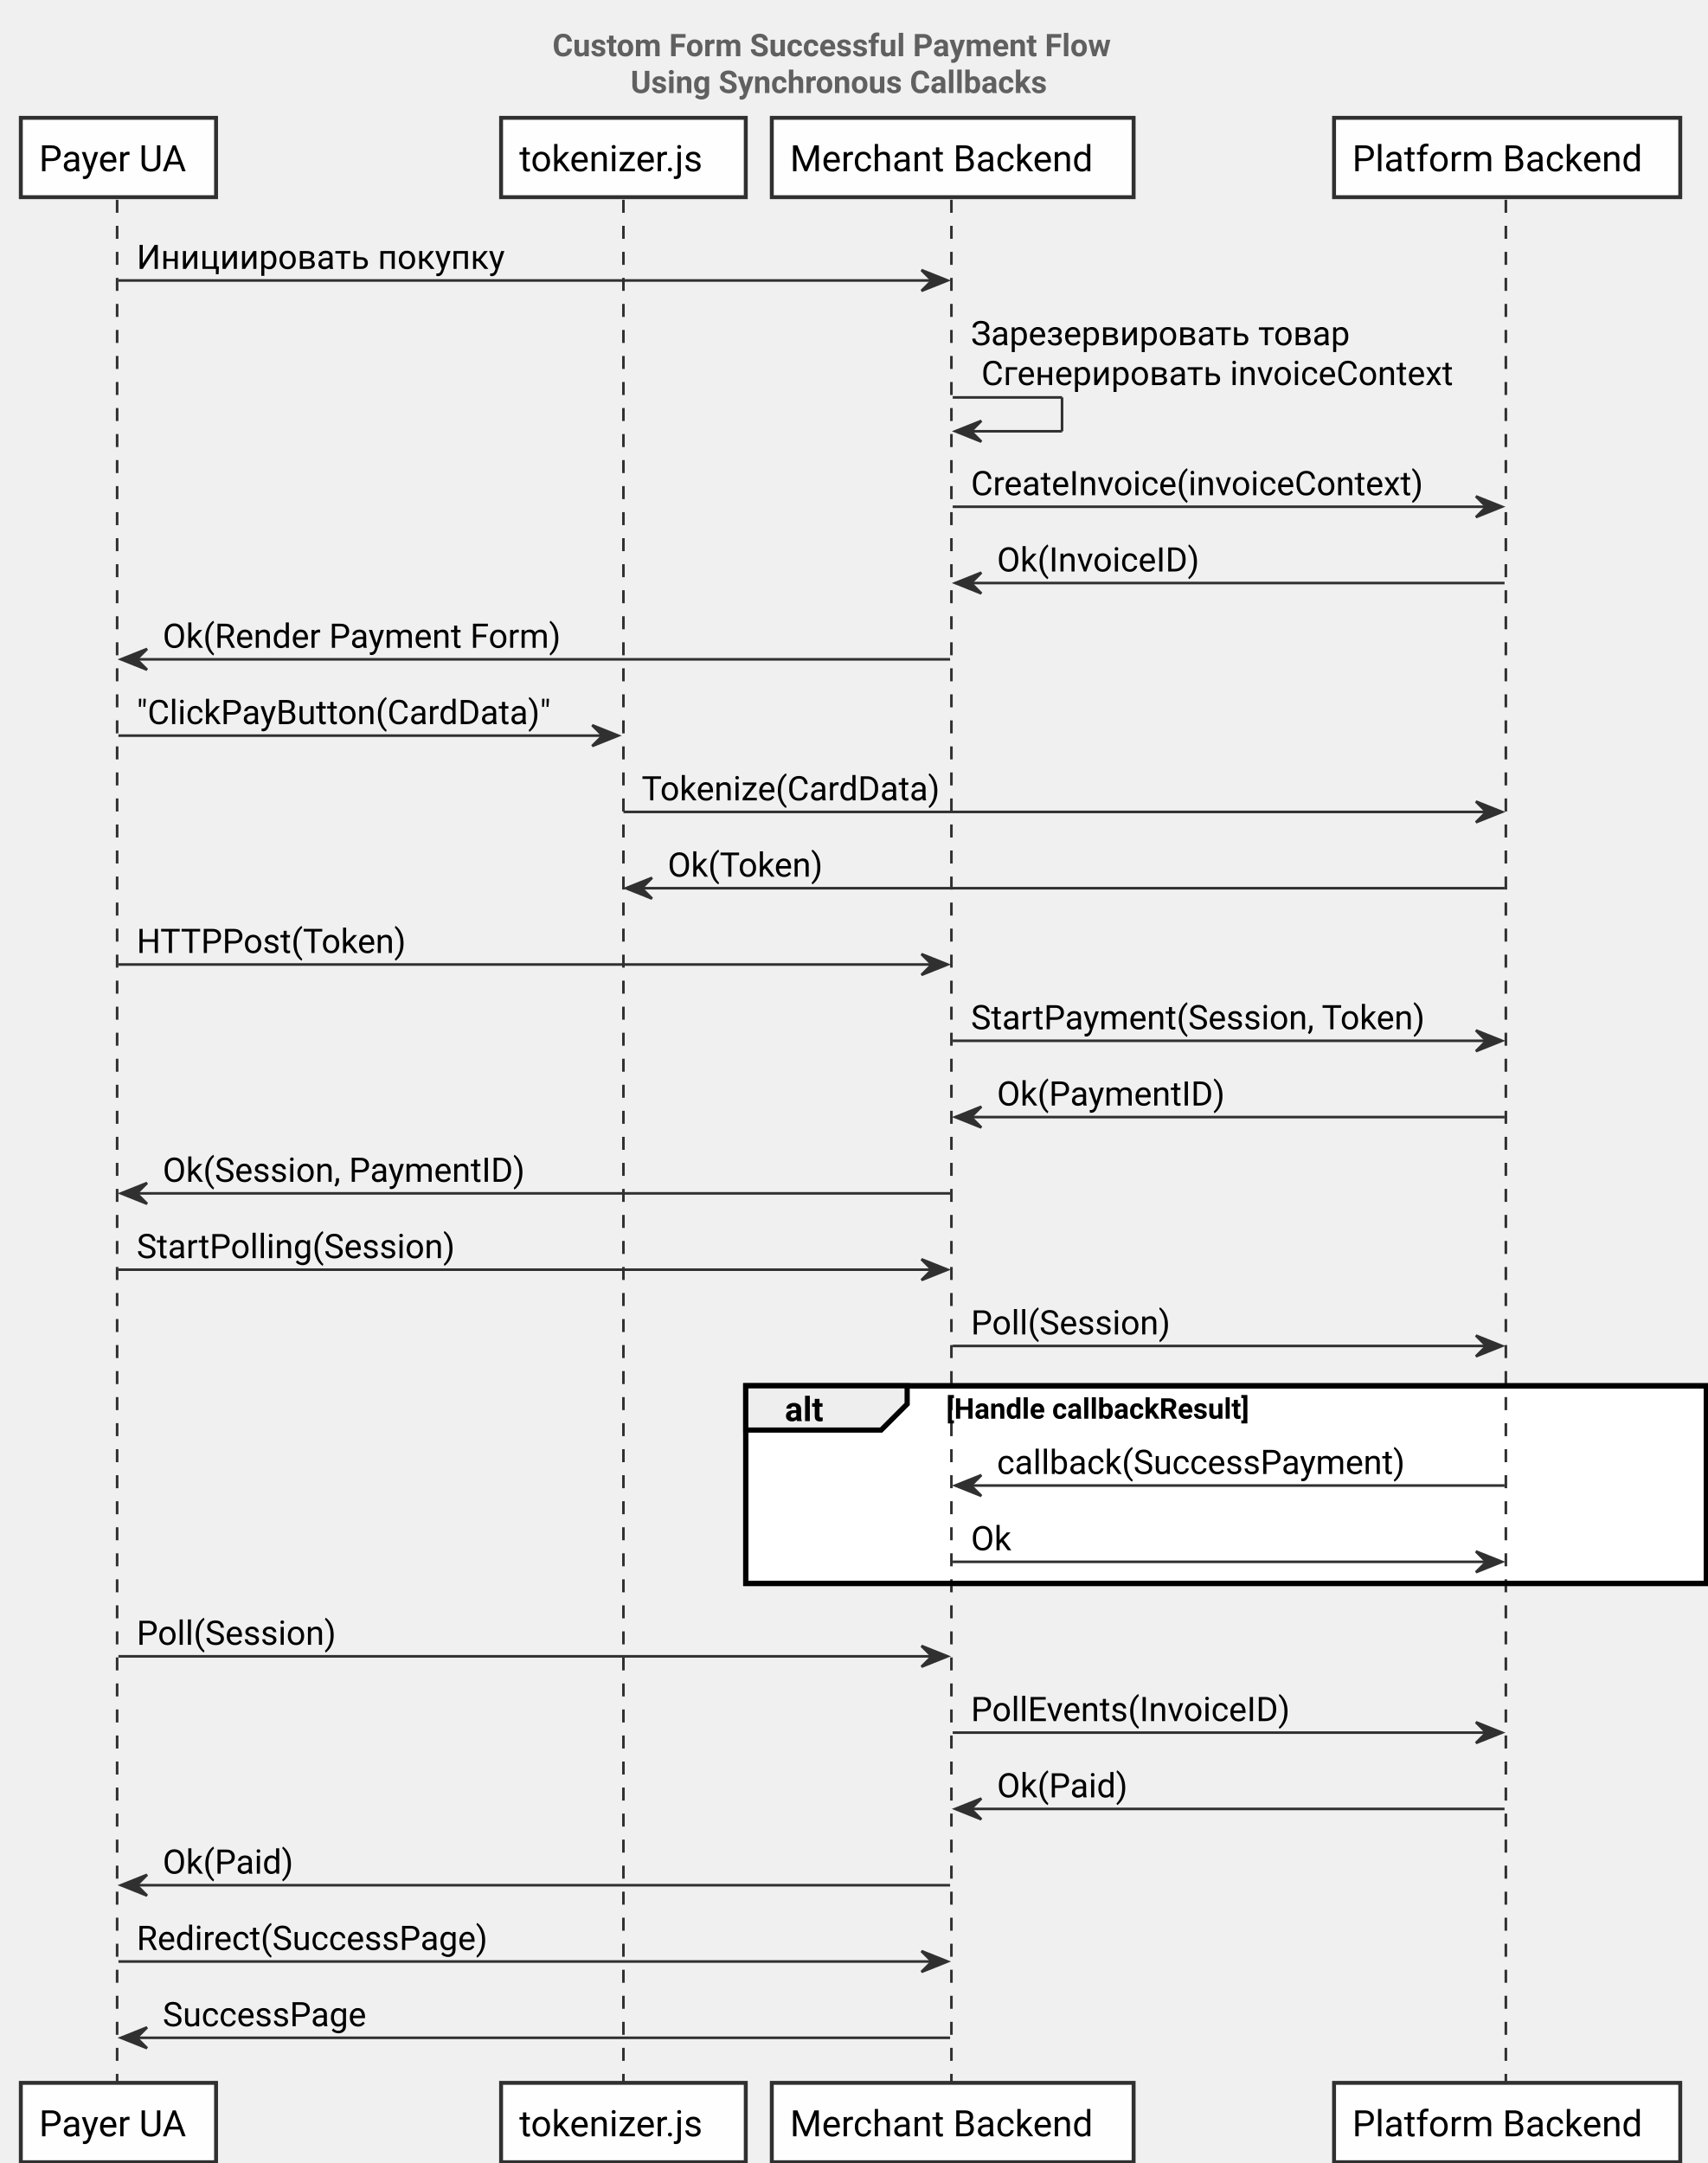
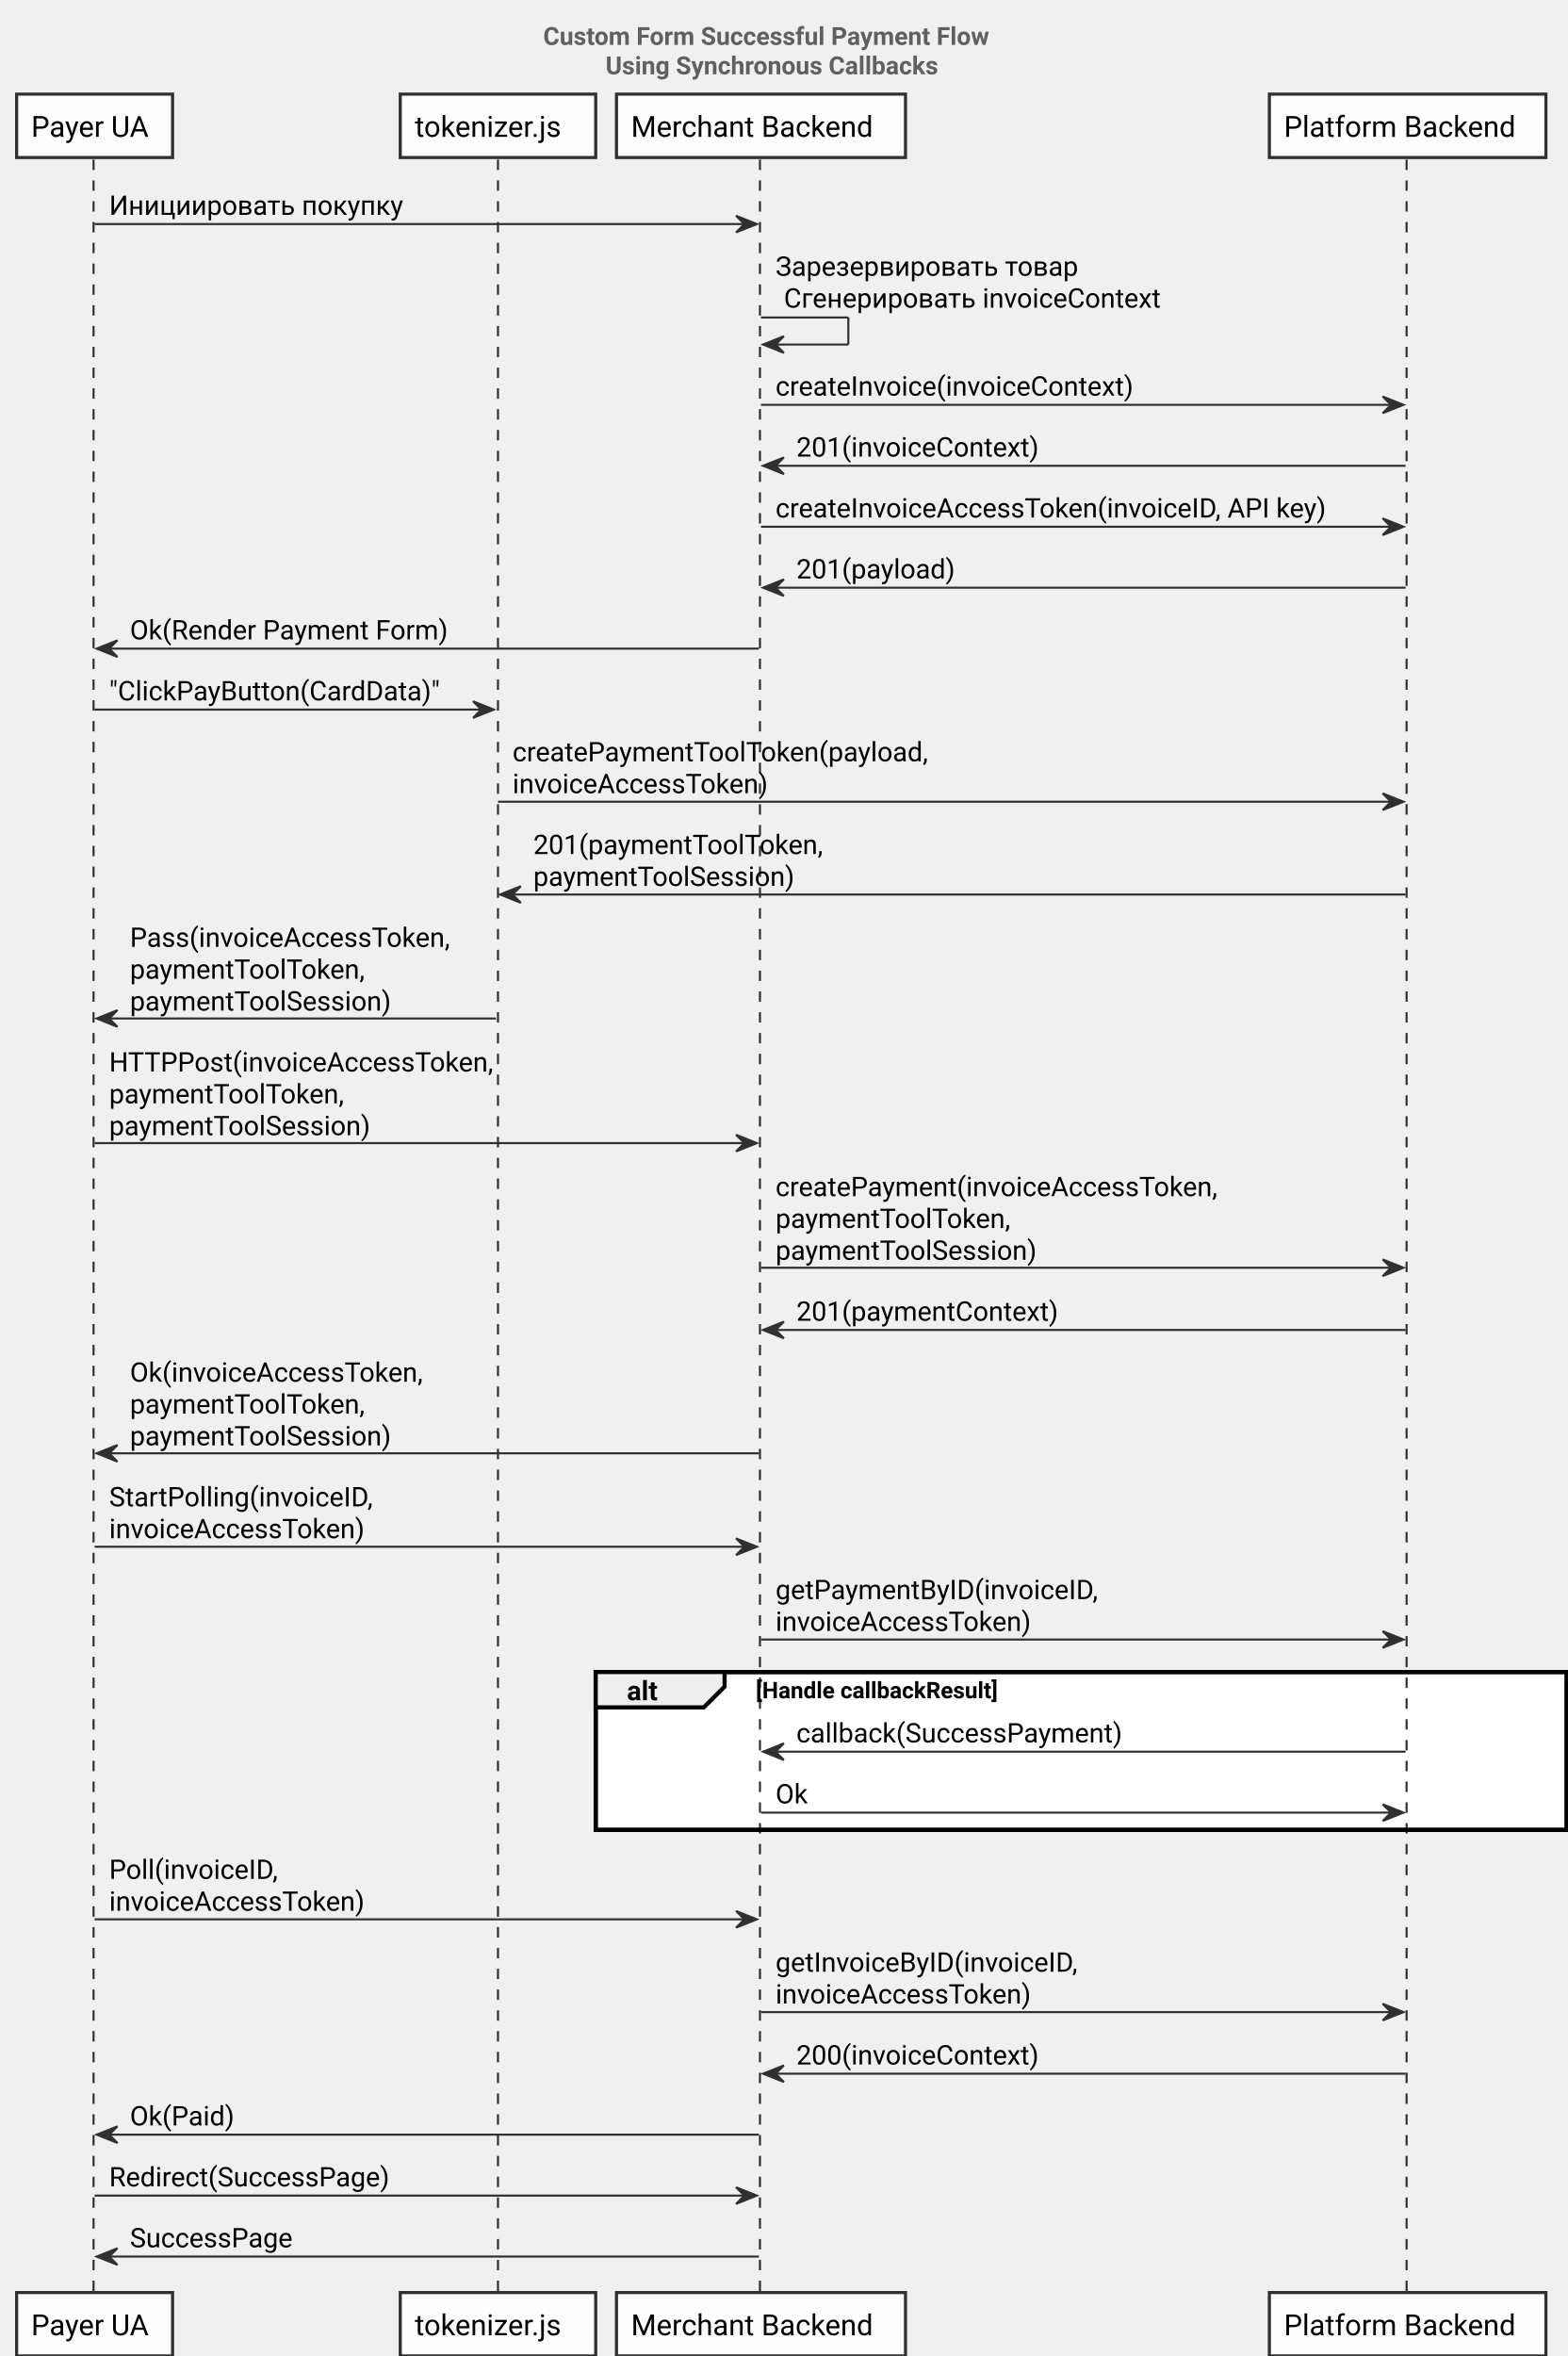
- <svg xmlns="http://www.w3.org/2000/svg" contentScriptType="application/ecmascript" contentStyleType="text/css" height="831px" preserveAspectRatio="none" style="width:656px;height:831px;" version="1.1" viewBox="0 0 656 831" width="656px" zoomAndPan="magnify">
+ <svg xmlns="http://www.w3.org/2000/svg" contentScriptType="application/ecmascript" contentStyleType="text/css" height="1133px" preserveAspectRatio="none" style="width:754px;height:1133px;" version="1.1" viewBox="0 0 754 1133" width="754px" zoomAndPan="magnify">
  <defs />
  <g>
    <style type="text/css">
@font-face {
  font-family: 'Roboto';
  font-style: normal;
  font-weight: 400;
  src: local('Roboto'), local('Roboto-Regular'), url(https://fonts.gstatic.com/s/roboto/v15/zN7GBFwfMP4uA6AR0HCoLQ.ttf) format('truetype');
}
@font-face {
  font-family: 'Roboto';
  font-style: normal;
  font-weight: 700;
  src: local('Roboto Bold'), local('Roboto-Bold'), url(https://fonts.gstatic.com/s/roboto/v15/d-6IYplOFocCacKzxwXSOKCWcynf_cDxXwCLxiixG1c.ttf) format('truetype');
}
@font-face {
  font-family: 'Roboto';
  font-style: italic;
  font-weight: 400;
  src: local('Roboto Italic'), local('Roboto-Italic'), url(https://fonts.gstatic.com/s/roboto/v15/W4wDsBUluyw0tK3tykhXEfesZW2xOQ-xsNqO47m55DA.ttf) format('truetype');
}
@font-face {
  font-family: 'Roboto';
  font-style: italic;
  font-weight: 700;
  src: local('Roboto Bold Italic'), local('Roboto-BoldItalic'), url(https://fonts.gstatic.com/s/roboto/v15/t6Nd4cfPRhZP44Q5QAjcC50EAVxt0G0biEntp43Qt6E.ttf) format('truetype');
}
</style>
-     <text fill="#606060" font-family="Roboto" font-size="12" font-weight="bold" lengthAdjust="spacingAndGlyphs" textLength="244" x="212.25" y="21.602">Custom Form Successful Payment Flow</text>
-     <text fill="#606060" font-family="Roboto" font-size="12" font-weight="bold" lengthAdjust="spacingAndGlyphs" textLength="184" x="242.25" y="35.734">Using Synchronous Callbacks</text>
-     <rect fill="#FFFFFF" height="75.932" style="stroke: #000000; stroke-width: 2.0;" width="369" x="286.5" y="532.412" />
-     <line style="stroke: #303030; stroke-width: 1.0; stroke-dasharray: 5.0,5.0;" x1="45" x2="45" y1="76.754" y2="801.207" />
-     <line style="stroke: #303030; stroke-width: 1.0; stroke-dasharray: 5.0,5.0;" x1="239.5" x2="239.5" y1="76.754" y2="801.207" />
-     <line style="stroke: #303030; stroke-width: 1.0; stroke-dasharray: 5.0,5.0;" x1="365.5" x2="365.5" y1="76.754" y2="801.207" />
-     <line style="stroke: #303030; stroke-width: 1.0; stroke-dasharray: 5.0,5.0;" x1="578.5" x2="578.5" y1="76.754" y2="801.207" />
+     <text fill="#606060" font-family="Roboto" font-size="12" font-weight="bold" lengthAdjust="spacingAndGlyphs" textLength="244" x="261.25" y="21.602">Custom Form Successful Payment Flow</text>
+     <text fill="#606060" font-family="Roboto" font-size="12" font-weight="bold" lengthAdjust="spacingAndGlyphs" textLength="184" x="291.25" y="35.734">Using Synchronous Callbacks</text>
+     <rect fill="#FFFFFF" height="75.932" style="stroke: #000000; stroke-width: 2.0;" width="467" x="286.5" y="804.07" />
+     <line style="stroke: #303030; stroke-width: 1.0; stroke-dasharray: 5.0,5.0;" x1="45" x2="45" y1="76.754" y2="1103.486" />
+     <line style="stroke: #303030; stroke-width: 1.0; stroke-dasharray: 5.0,5.0;" x1="239.5" x2="239.5" y1="76.754" y2="1103.486" />
+     <line style="stroke: #303030; stroke-width: 1.0; stroke-dasharray: 5.0,5.0;" x1="365.5" x2="365.5" y1="76.754" y2="1103.486" />
+     <line style="stroke: #303030; stroke-width: 1.0; stroke-dasharray: 5.0,5.0;" x1="676.5" x2="676.5" y1="76.754" y2="1103.486" />
    <rect fill="#FEFEFE" height="30.488" style="stroke: #303030; stroke-width: 1.5;" width="75" x="8" y="45.266" />
    <text fill="#000000" font-family="Roboto" font-size="14" lengthAdjust="spacingAndGlyphs" textLength="61" x="15" y="65.801">Payer UA</text>
-     <rect fill="#FEFEFE" height="30.488" style="stroke: #303030; stroke-width: 1.5;" width="75" x="8" y="800.207" />
-     <text fill="#000000" font-family="Roboto" font-size="14" lengthAdjust="spacingAndGlyphs" textLength="61" x="15" y="820.742">Payer UA</text>
+     <rect fill="#FEFEFE" height="30.488" style="stroke: #303030; stroke-width: 1.5;" width="75" x="8" y="1102.486" />
+     <text fill="#000000" font-family="Roboto" font-size="14" lengthAdjust="spacingAndGlyphs" textLength="61" x="15" y="1123.022">Payer UA</text>
    <rect fill="#FEFEFE" height="30.488" style="stroke: #303030; stroke-width: 1.5;" width="94" x="192.5" y="45.266" />
    <text fill="#000000" font-family="Roboto" font-size="14" lengthAdjust="spacingAndGlyphs" textLength="80" x="199.5" y="65.801">tokenizer.js</text>
-     <rect fill="#FEFEFE" height="30.488" style="stroke: #303030; stroke-width: 1.5;" width="94" x="192.5" y="800.207" />
-     <text fill="#000000" font-family="Roboto" font-size="14" lengthAdjust="spacingAndGlyphs" textLength="80" x="199.5" y="820.742">tokenizer.js</text>
+     <rect fill="#FEFEFE" height="30.488" style="stroke: #303030; stroke-width: 1.5;" width="94" x="192.5" y="1102.486" />
+     <text fill="#000000" font-family="Roboto" font-size="14" lengthAdjust="spacingAndGlyphs" textLength="80" x="199.5" y="1123.022">tokenizer.js</text>
    <rect fill="#FEFEFE" height="30.488" style="stroke: #303030; stroke-width: 1.5;" width="139" x="296.5" y="45.266" />
    <text fill="#000000" font-family="Roboto" font-size="14" lengthAdjust="spacingAndGlyphs" textLength="125" x="303.5" y="65.801">Merchant Backend</text>
-     <rect fill="#FEFEFE" height="30.488" style="stroke: #303030; stroke-width: 1.5;" width="139" x="296.5" y="800.207" />
-     <text fill="#000000" font-family="Roboto" font-size="14" lengthAdjust="spacingAndGlyphs" textLength="125" x="303.5" y="820.742">Merchant Backend</text>
-     <rect fill="#FEFEFE" height="30.488" style="stroke: #303030; stroke-width: 1.5;" width="133" x="512.5" y="45.266" />
-     <text fill="#000000" font-family="Roboto" font-size="14" lengthAdjust="spacingAndGlyphs" textLength="119" x="519.5" y="65.801">Platform Backend</text>
-     <rect fill="#FEFEFE" height="30.488" style="stroke: #303030; stroke-width: 1.5;" width="133" x="512.5" y="800.207" />
-     <text fill="#000000" font-family="Roboto" font-size="14" lengthAdjust="spacingAndGlyphs" textLength="119" x="519.5" y="820.742">Platform Backend</text>
+     <rect fill="#FEFEFE" height="30.488" style="stroke: #303030; stroke-width: 1.5;" width="139" x="296.5" y="1102.486" />
+     <text fill="#000000" font-family="Roboto" font-size="14" lengthAdjust="spacingAndGlyphs" textLength="125" x="303.5" y="1123.022">Merchant Backend</text>
+     <rect fill="#FEFEFE" height="30.488" style="stroke: #303030; stroke-width: 1.5;" width="133" x="610.5" y="45.266" />
+     <text fill="#000000" font-family="Roboto" font-size="14" lengthAdjust="spacingAndGlyphs" textLength="119" x="617.5" y="65.801">Platform Backend</text>
+     <rect fill="#FEFEFE" height="30.488" style="stroke: #303030; stroke-width: 1.5;" width="133" x="610.5" y="1102.486" />
+     <text fill="#000000" font-family="Roboto" font-size="14" lengthAdjust="spacingAndGlyphs" textLength="119" x="617.5" y="1123.022">Platform Backend</text>
    <polygon fill="#303030" points="354,103.754,364,107.754,354,111.754,358,107.754" style="stroke: #303030; stroke-width: 1.0;" />
    <line style="stroke: #303030; stroke-width: 1.0;" x1="45.5" x2="360" y1="107.754" y2="107.754" />
    <text fill="#000000" font-family="Roboto" font-size="13" lengthAdjust="spacingAndGlyphs" textLength="150" x="52.5" y="103.322">Инициировать покупку</text>
    <line style="stroke: #303030; stroke-width: 1.0;" x1="366" x2="408" y1="152.685" y2="152.685" />
    <line style="stroke: #303030; stroke-width: 1.0;" x1="408" x2="408" y1="152.685" y2="165.685" />
    <line style="stroke: #303030; stroke-width: 1.0;" x1="367" x2="408" y1="165.685" y2="165.685" />
    <polygon fill="#303030" points="377,161.685,367,165.685,377,169.685,373,165.685" style="stroke: #303030; stroke-width: 1.0;" />
    <text fill="#000000" font-family="Roboto" font-size="13" lengthAdjust="spacingAndGlyphs" textLength="148" x="373" y="132.633">Зарезервировать товар</text>
    <text fill="#000000" font-family="Roboto" font-size="13" lengthAdjust="spacingAndGlyphs" textLength="195" x="377" y="147.943">Сгенерировать invoiceContext</text>
-     <polygon fill="#303030" points="567,190.685,577,194.685,567,198.685,571,194.685" style="stroke: #303030; stroke-width: 1.0;" />
-     <line style="stroke: #303030; stroke-width: 1.0;" x1="366" x2="573" y1="194.685" y2="194.685" />
-     <text fill="#000000" font-family="Roboto" font-size="13" lengthAdjust="spacingAndGlyphs" textLength="188" x="373" y="190.254">CreateInvoice(invoiceContext)</text>
+     <polygon fill="#303030" points="665,190.685,675,194.685,665,198.685,669,194.685" style="stroke: #303030; stroke-width: 1.0;" />
+     <line style="stroke: #303030; stroke-width: 1.0;" x1="366" x2="671" y1="194.685" y2="194.685" />
+     <text fill="#000000" font-family="Roboto" font-size="13" lengthAdjust="spacingAndGlyphs" textLength="186" x="373" y="190.254">createInvoice(invoiceContext)</text>
    <polygon fill="#303030" points="377,219.996,367,223.996,377,227.996,373,223.996" style="stroke: #303030; stroke-width: 1.0;" />
-     <line style="stroke: #303030; stroke-width: 1.0;" x1="371" x2="578" y1="223.996" y2="223.996" />
-     <text fill="#000000" font-family="Roboto" font-size="13" lengthAdjust="spacingAndGlyphs" textLength="85" x="383" y="219.565">Ok(InvoiceID)</text>
-     <polygon fill="#303030" points="56.5,249.307,46.5,253.307,56.5,257.307,52.5,253.307" style="stroke: #303030; stroke-width: 1.0;" />
-     <line style="stroke: #303030; stroke-width: 1.0;" x1="50.5" x2="365" y1="253.307" y2="253.307" />
-     <text fill="#000000" font-family="Roboto" font-size="13" lengthAdjust="spacingAndGlyphs" textLength="162" x="62.5" y="248.875">Ok(Render Payment Form)</text>
-     <polygon fill="#303030" points="227.5,278.617,237.5,282.617,227.5,286.617,231.5,282.617" style="stroke: #303030; stroke-width: 1.0;" />
-     <line style="stroke: #303030; stroke-width: 1.0;" x1="45.5" x2="233.5" y1="282.617" y2="282.617" />
-     <text fill="#000000" font-family="Roboto" font-size="13" lengthAdjust="spacingAndGlyphs" textLength="170" x="52.5" y="278.185">"ClickPayButton(CardData)"</text>
-     <polygon fill="#303030" points="567,307.928,577,311.928,567,315.928,571,311.928" style="stroke: #303030; stroke-width: 1.0;" />
-     <line style="stroke: #303030; stroke-width: 1.0;" x1="239.5" x2="573" y1="311.928" y2="311.928" />
-     <text fill="#000000" font-family="Roboto" font-size="13" lengthAdjust="spacingAndGlyphs" textLength="123" x="246.5" y="307.496">Tokenize(CardData)</text>
-     <polygon fill="#303030" points="250.5,337.238,240.5,341.238,250.5,345.238,246.5,341.238" style="stroke: #303030; stroke-width: 1.0;" />
-     <line style="stroke: #303030; stroke-width: 1.0;" x1="244.5" x2="578" y1="341.238" y2="341.238" />
-     <text fill="#000000" font-family="Roboto" font-size="13" lengthAdjust="spacingAndGlyphs" textLength="65" x="256.5" y="336.807">Ok(Token)</text>
-     <polygon fill="#303030" points="354,366.549,364,370.549,354,374.549,358,370.549" style="stroke: #303030; stroke-width: 1.0;" />
-     <line style="stroke: #303030; stroke-width: 1.0;" x1="45.5" x2="360" y1="370.549" y2="370.549" />
-     <text fill="#000000" font-family="Roboto" font-size="13" lengthAdjust="spacingAndGlyphs" textLength="107" x="52.5" y="366.117">HTTPPost(Token)</text>
-     <polygon fill="#303030" points="567,395.859,577,399.859,567,403.859,571,399.859" style="stroke: #303030; stroke-width: 1.0;" />
-     <line style="stroke: #303030; stroke-width: 1.0;" x1="366" x2="573" y1="399.859" y2="399.859" />
-     <text fill="#000000" font-family="Roboto" font-size="13" lengthAdjust="spacingAndGlyphs" textLength="185" x="373" y="395.428">StartPayment(Session, Token)</text>
-     <polygon fill="#303030" points="377,425.17,367,429.17,377,433.17,373,429.17" style="stroke: #303030; stroke-width: 1.0;" />
-     <line style="stroke: #303030; stroke-width: 1.0;" x1="371" x2="578" y1="429.17" y2="429.17" />
-     <text fill="#000000" font-family="Roboto" font-size="13" lengthAdjust="spacingAndGlyphs" textLength="93" x="383" y="424.738">Ok(PaymentID)</text>
-     <polygon fill="#303030" points="56.5,454.481,46.5,458.481,56.5,462.481,52.5,458.481" style="stroke: #303030; stroke-width: 1.0;" />
-     <line style="stroke: #303030; stroke-width: 1.0;" x1="50.5" x2="365" y1="458.481" y2="458.481" />
-     <text fill="#000000" font-family="Roboto" font-size="13" lengthAdjust="spacingAndGlyphs" textLength="149" x="62.5" y="454.049">Ok(Session, PaymentID)</text>
-     <polygon fill="#303030" points="354,483.791,364,487.791,354,491.791,358,487.791" style="stroke: #303030; stroke-width: 1.0;" />
-     <line style="stroke: #303030; stroke-width: 1.0;" x1="45.5" x2="360" y1="487.791" y2="487.791" />
-     <text fill="#000000" font-family="Roboto" font-size="13" lengthAdjust="spacingAndGlyphs" textLength="128" x="52.5" y="483.359">StartPolling(Session)</text>
-     <polygon fill="#303030" points="567,513.102,577,517.102,567,521.102,571,517.102" style="stroke: #303030; stroke-width: 1.0;" />
-     <line style="stroke: #303030; stroke-width: 1.0;" x1="366" x2="573" y1="517.102" y2="517.102" />
-     <text fill="#000000" font-family="Roboto" font-size="13" lengthAdjust="spacingAndGlyphs" textLength="79" x="373" y="512.67">Poll(Session)</text>
-     <rect fill="none" height="75.932" style="stroke: #000000; stroke-width: 2.0;" width="369" x="286.5" y="532.412" />
-     <polygon fill="#EEEEEE" points="286.5,532.412,348.5,532.412,348.5,539.412,338.5,549.412,286.5,549.412,286.5,532.412" style="stroke: #000000; stroke-width: 2.0;" />
-     <text fill="#000000" font-family="Roboto" font-size="13" font-weight="bold" lengthAdjust="spacingAndGlyphs" textLength="17" x="301.5" y="545.981">alt</text>
-     <text fill="#000000" font-family="Roboto" font-size="11" font-weight="bold" lengthAdjust="spacingAndGlyphs" textLength="132" x="363.5" y="545.047">[Handle callbackResult]</text>
-     <polygon fill="#303030" points="377,566.723,367,570.723,377,574.723,373,570.723" style="stroke: #303030; stroke-width: 1.0;" />
-     <line style="stroke: #303030; stroke-width: 1.0;" x1="371" x2="578" y1="570.723" y2="570.723" />
-     <text fill="#000000" font-family="Roboto" font-size="13" lengthAdjust="spacingAndGlyphs" textLength="163" x="383" y="566.291">callback(SuccessPayment)</text>
-     <polygon fill="#303030" points="567,596.033,577,600.033,567,604.033,571,600.033" style="stroke: #303030; stroke-width: 1.0;" />
-     <line style="stroke: #303030; stroke-width: 1.0;" x1="366" x2="573" y1="600.033" y2="600.033" />
-     <text fill="#000000" font-family="Roboto" font-size="13" lengthAdjust="spacingAndGlyphs" textLength="18" x="373" y="595.602">Ok</text>
-     <polygon fill="#303030" points="354,632.344,364,636.344,354,640.344,358,636.344" style="stroke: #303030; stroke-width: 1.0;" />
-     <line style="stroke: #303030; stroke-width: 1.0;" x1="45.5" x2="360" y1="636.344" y2="636.344" />
-     <text fill="#000000" font-family="Roboto" font-size="13" lengthAdjust="spacingAndGlyphs" textLength="79" x="52.5" y="631.912">Poll(Session)</text>
-     <polygon fill="#303030" points="567,661.654,577,665.654,567,669.654,571,665.654" style="stroke: #303030; stroke-width: 1.0;" />
-     <line style="stroke: #303030; stroke-width: 1.0;" x1="366" x2="573" y1="665.654" y2="665.654" />
-     <text fill="#000000" font-family="Roboto" font-size="13" lengthAdjust="spacingAndGlyphs" textLength="131" x="373" y="661.223">PollEvents(InvoiceID)</text>
-     <polygon fill="#303030" points="377,690.965,367,694.965,377,698.965,373,694.965" style="stroke: #303030; stroke-width: 1.0;" />
-     <line style="stroke: #303030; stroke-width: 1.0;" x1="371" x2="578" y1="694.965" y2="694.965" />
-     <text fill="#000000" font-family="Roboto" font-size="13" lengthAdjust="spacingAndGlyphs" textLength="52" x="383" y="690.533">Ok(Paid)</text>
-     <polygon fill="#303030" points="56.5,720.275,46.5,724.275,56.5,728.275,52.5,724.275" style="stroke: #303030; stroke-width: 1.0;" />
-     <line style="stroke: #303030; stroke-width: 1.0;" x1="50.5" x2="365" y1="724.275" y2="724.275" />
-     <text fill="#000000" font-family="Roboto" font-size="13" lengthAdjust="spacingAndGlyphs" textLength="52" x="62.5" y="719.844">Ok(Paid)</text>
-     <polygon fill="#303030" points="354,749.586,364,753.586,354,757.586,358,753.586" style="stroke: #303030; stroke-width: 1.0;" />
-     <line style="stroke: #303030; stroke-width: 1.0;" x1="45.5" x2="360" y1="753.586" y2="753.586" />
-     <text fill="#000000" font-family="Roboto" font-size="13" lengthAdjust="spacingAndGlyphs" textLength="138" x="52.5" y="749.154">Redirect(SuccessPage)</text>
-     <polygon fill="#303030" points="56.5,778.896,46.5,782.896,56.5,786.896,52.5,782.896" style="stroke: #303030; stroke-width: 1.0;" />
-     <line style="stroke: #303030; stroke-width: 1.0;" x1="50.5" x2="365" y1="782.896" y2="782.896" />
-     <text fill="#000000" font-family="Roboto" font-size="13" lengthAdjust="spacingAndGlyphs" textLength="79" x="62.5" y="778.465">SuccessPage</text>
+     <line style="stroke: #303030; stroke-width: 1.0;" x1="371" x2="676" y1="223.996" y2="223.996" />
+     <text fill="#000000" font-family="Roboto" font-size="13" lengthAdjust="spacingAndGlyphs" textLength="127" x="383" y="219.565">201(invoiceContext)</text>
+     <polygon fill="#303030" points="665,249.307,675,253.307,665,257.307,669,253.307" style="stroke: #303030; stroke-width: 1.0;" />
+     <line style="stroke: #303030; stroke-width: 1.0;" x1="366" x2="671" y1="253.307" y2="253.307" />
+     <text fill="#000000" font-family="Roboto" font-size="13" lengthAdjust="spacingAndGlyphs" textLength="287" x="373" y="248.875">createInvoiceAccessToken(invoiceID, API key)</text>
+     <polygon fill="#303030" points="377,278.617,367,282.617,377,286.617,373,282.617" style="stroke: #303030; stroke-width: 1.0;" />
+     <line style="stroke: #303030; stroke-width: 1.0;" x1="371" x2="676" y1="282.617" y2="282.617" />
+     <text fill="#000000" font-family="Roboto" font-size="13" lengthAdjust="spacingAndGlyphs" textLength="81" x="383" y="278.185">201(payload)</text>
+     <polygon fill="#303030" points="56.5,307.928,46.5,311.928,56.5,315.928,52.5,311.928" style="stroke: #303030; stroke-width: 1.0;" />
+     <line style="stroke: #303030; stroke-width: 1.0;" x1="50.5" x2="365" y1="311.928" y2="311.928" />
+     <text fill="#000000" font-family="Roboto" font-size="13" lengthAdjust="spacingAndGlyphs" textLength="162" x="62.5" y="307.496">Ok(Render Payment Form)</text>
+     <polygon fill="#303030" points="227.5,337.238,237.5,341.238,227.5,345.238,231.5,341.238" style="stroke: #303030; stroke-width: 1.0;" />
+     <line style="stroke: #303030; stroke-width: 1.0;" x1="45.5" x2="233.5" y1="341.238" y2="341.238" />
+     <text fill="#000000" font-family="Roboto" font-size="13" lengthAdjust="spacingAndGlyphs" textLength="170" x="52.5" y="336.807">"ClickPayButton(CardData)"</text>
+     <polygon fill="#303030" points="665,381.549,675,385.549,665,389.549,669,385.549" style="stroke: #303030; stroke-width: 1.0;" />
+     <line style="stroke: #303030; stroke-width: 1.0;" x1="239.5" x2="671" y1="385.549" y2="385.549" />
+     <text fill="#000000" font-family="Roboto" font-size="13" lengthAdjust="spacingAndGlyphs" textLength="215" x="246.5" y="366.117">createPaymentToolToken(payload,</text>
+     <text fill="#000000" font-family="Roboto" font-size="13" lengthAdjust="spacingAndGlyphs" textLength="132" x="246.5" y="381.428">invoiceAccessToken)</text>
+     <polygon fill="#303030" points="250.5,426.17,240.5,430.17,250.5,434.17,246.5,430.17" style="stroke: #303030; stroke-width: 1.0;" />
+     <line style="stroke: #303030; stroke-width: 1.0;" x1="244.5" x2="676" y1="430.17" y2="430.17" />
+     <text fill="#000000" font-family="Roboto" font-size="13" lengthAdjust="spacingAndGlyphs" textLength="153" x="256.5" y="410.738">201(paymentToolToken,</text>
+     <text fill="#000000" font-family="Roboto" font-size="13" lengthAdjust="spacingAndGlyphs" textLength="134" x="256.5" y="426.049">paymentToolSession)</text>
+     <polygon fill="#303030" points="56.5,485.791,46.5,489.791,56.5,493.791,52.5,489.791" style="stroke: #303030; stroke-width: 1.0;" />
+     <line style="stroke: #303030; stroke-width: 1.0;" x1="50.5" x2="238.5" y1="489.791" y2="489.791" />
+     <text fill="#000000" font-family="Roboto" font-size="13" lengthAdjust="spacingAndGlyphs" textLength="164" x="62.5" y="455.359">Pass(invoiceAccessToken,</text>
+     <text fill="#000000" font-family="Roboto" font-size="13" lengthAdjust="spacingAndGlyphs" textLength="125" x="62.5" y="470.67">paymentToolToken,</text>
+     <text fill="#000000" font-family="Roboto" font-size="13" lengthAdjust="spacingAndGlyphs" textLength="134" x="62.5" y="485.981">paymentToolSession)</text>
+     <polygon fill="#303030" points="354,545.723,364,549.723,354,553.723,358,549.723" style="stroke: #303030; stroke-width: 1.0;" />
+     <line style="stroke: #303030; stroke-width: 1.0;" x1="45.5" x2="360" y1="549.723" y2="549.723" />
+     <text fill="#000000" font-family="Roboto" font-size="13" lengthAdjust="spacingAndGlyphs" textLength="196" x="52.5" y="515.291">HTTPPost(invoiceAccessToken,</text>
+     <text fill="#000000" font-family="Roboto" font-size="13" lengthAdjust="spacingAndGlyphs" textLength="125" x="52.5" y="530.602">paymentToolToken,</text>
+     <text fill="#000000" font-family="Roboto" font-size="13" lengthAdjust="spacingAndGlyphs" textLength="134" x="52.5" y="545.912">paymentToolSession)</text>
+     <polygon fill="#303030" points="665,605.654,675,609.654,665,613.654,669,609.654" style="stroke: #303030; stroke-width: 1.0;" />
+     <line style="stroke: #303030; stroke-width: 1.0;" x1="366" x2="671" y1="609.654" y2="609.654" />
+     <text fill="#000000" font-family="Roboto" font-size="13" lengthAdjust="spacingAndGlyphs" textLength="227" x="373" y="575.223">createPayment(invoiceAccessToken,</text>
+     <text fill="#000000" font-family="Roboto" font-size="13" lengthAdjust="spacingAndGlyphs" textLength="125" x="373" y="590.533">paymentToolToken,</text>
+     <text fill="#000000" font-family="Roboto" font-size="13" lengthAdjust="spacingAndGlyphs" textLength="134" x="373" y="605.844">paymentToolSession)</text>
+     <polygon fill="#303030" points="377,635.586,367,639.586,377,643.586,373,639.586" style="stroke: #303030; stroke-width: 1.0;" />
+     <line style="stroke: #303030; stroke-width: 1.0;" x1="371" x2="676" y1="639.586" y2="639.586" />
+     <text fill="#000000" font-family="Roboto" font-size="13" lengthAdjust="spacingAndGlyphs" textLength="136" x="383" y="635.154">201(paymentContext)</text>
+     <polygon fill="#303030" points="56.5,694.896,46.5,698.896,56.5,702.896,52.5,698.896" style="stroke: #303030; stroke-width: 1.0;" />
+     <line style="stroke: #303030; stroke-width: 1.0;" x1="50.5" x2="365" y1="698.896" y2="698.896" />
+     <text fill="#000000" font-family="Roboto" font-size="13" lengthAdjust="spacingAndGlyphs" textLength="154" x="62.5" y="664.465">Ok(invoiceAccessToken,</text>
+     <text fill="#000000" font-family="Roboto" font-size="13" lengthAdjust="spacingAndGlyphs" textLength="125" x="62.5" y="679.775">paymentToolToken,</text>
+     <text fill="#000000" font-family="Roboto" font-size="13" lengthAdjust="spacingAndGlyphs" textLength="134" x="62.5" y="695.086">paymentToolSession)</text>
+     <polygon fill="#303030" points="354,739.828,364,743.828,354,747.828,358,743.828" style="stroke: #303030; stroke-width: 1.0;" />
+     <line style="stroke: #303030; stroke-width: 1.0;" x1="45.5" x2="360" y1="743.828" y2="743.828" />
+     <text fill="#000000" font-family="Roboto" font-size="13" lengthAdjust="spacingAndGlyphs" textLength="139" x="52.5" y="724.396">StartPolling(invoiceID,</text>
+     <text fill="#000000" font-family="Roboto" font-size="13" lengthAdjust="spacingAndGlyphs" textLength="132" x="52.5" y="739.707">invoiceAccessToken)</text>
+     <polygon fill="#303030" points="665,784.449,675,788.449,665,792.449,669,788.449" style="stroke: #303030; stroke-width: 1.0;" />
+     <line style="stroke: #303030; stroke-width: 1.0;" x1="366" x2="671" y1="788.449" y2="788.449" />
+     <text fill="#000000" font-family="Roboto" font-size="13" lengthAdjust="spacingAndGlyphs" textLength="168" x="373" y="769.018">getPaymentByID(invoiceID,</text>
+     <text fill="#000000" font-family="Roboto" font-size="13" lengthAdjust="spacingAndGlyphs" textLength="132" x="373" y="784.328">invoiceAccessToken)</text>
+     <rect fill="none" height="75.932" style="stroke: #000000; stroke-width: 2.0;" width="467" x="286.5" y="804.07" />
+     <polygon fill="#EEEEEE" points="286.5,804.07,348.5,804.07,348.5,811.07,338.5,821.07,286.5,821.07,286.5,804.07" style="stroke: #000000; stroke-width: 2.0;" />
+     <text fill="#000000" font-family="Roboto" font-size="13" font-weight="bold" lengthAdjust="spacingAndGlyphs" textLength="17" x="301.5" y="817.639">alt</text>
+     <text fill="#000000" font-family="Roboto" font-size="11" font-weight="bold" lengthAdjust="spacingAndGlyphs" textLength="132" x="363.5" y="816.705">[Handle callbackResult]</text>
+     <polygon fill="#303030" points="377,838.381,367,842.381,377,846.381,373,842.381" style="stroke: #303030; stroke-width: 1.0;" />
+     <line style="stroke: #303030; stroke-width: 1.0;" x1="371" x2="676" y1="842.381" y2="842.381" />
+     <text fill="#000000" font-family="Roboto" font-size="13" lengthAdjust="spacingAndGlyphs" textLength="163" x="383" y="837.949">callback(SuccessPayment)</text>
+     <polygon fill="#303030" points="665,867.691,675,871.691,665,875.691,669,871.691" style="stroke: #303030; stroke-width: 1.0;" />
+     <line style="stroke: #303030; stroke-width: 1.0;" x1="366" x2="671" y1="871.691" y2="871.691" />
+     <text fill="#000000" font-family="Roboto" font-size="13" lengthAdjust="spacingAndGlyphs" textLength="18" x="373" y="867.26">Ok</text>
+     <polygon fill="#303030" points="354,919.002,364,923.002,354,927.002,358,923.002" style="stroke: #303030; stroke-width: 1.0;" />
+     <line style="stroke: #303030; stroke-width: 1.0;" x1="45.5" x2="360" y1="923.002" y2="923.002" />
+     <text fill="#000000" font-family="Roboto" font-size="13" lengthAdjust="spacingAndGlyphs" textLength="90" x="52.5" y="903.57">Poll(invoiceID,</text>
+     <text fill="#000000" font-family="Roboto" font-size="13" lengthAdjust="spacingAndGlyphs" textLength="132" x="52.5" y="918.881">invoiceAccessToken)</text>
+     <polygon fill="#303030" points="665,963.623,675,967.623,665,971.623,669,967.623" style="stroke: #303030; stroke-width: 1.0;" />
+     <line style="stroke: #303030; stroke-width: 1.0;" x1="366" x2="671" y1="967.623" y2="967.623" />
+     <text fill="#000000" font-family="Roboto" font-size="13" lengthAdjust="spacingAndGlyphs" textLength="160" x="373" y="948.191">getInvoiceByID(invoiceID,</text>
+     <text fill="#000000" font-family="Roboto" font-size="13" lengthAdjust="spacingAndGlyphs" textLength="132" x="373" y="963.502">invoiceAccessToken)</text>
+     <polygon fill="#303030" points="377,993.244,367,997.244,377,1001.244,373,997.244" style="stroke: #303030; stroke-width: 1.0;" />
+     <line style="stroke: #303030; stroke-width: 1.0;" x1="371" x2="676" y1="997.244" y2="997.244" />
+     <text fill="#000000" font-family="Roboto" font-size="13" lengthAdjust="spacingAndGlyphs" textLength="127" x="383" y="992.812">200(invoiceContext)</text>
+     <polygon fill="#303030" points="56.5,1022.555,46.5,1026.555,56.5,1030.555,52.5,1026.555" style="stroke: #303030; stroke-width: 1.0;" />
+     <line style="stroke: #303030; stroke-width: 1.0;" x1="50.5" x2="365" y1="1026.555" y2="1026.555" />
+     <text fill="#000000" font-family="Roboto" font-size="13" lengthAdjust="spacingAndGlyphs" textLength="52" x="62.5" y="1022.123">Ok(Paid)</text>
+     <polygon fill="#303030" points="354,1051.865,364,1055.865,354,1059.865,358,1055.865" style="stroke: #303030; stroke-width: 1.0;" />
+     <line style="stroke: #303030; stroke-width: 1.0;" x1="45.5" x2="360" y1="1055.865" y2="1055.865" />
+     <text fill="#000000" font-family="Roboto" font-size="13" lengthAdjust="spacingAndGlyphs" textLength="138" x="52.5" y="1051.434">Redirect(SuccessPage)</text>
+     <polygon fill="#303030" points="56.5,1081.176,46.5,1085.176,56.5,1089.176,52.5,1085.176" style="stroke: #303030; stroke-width: 1.0;" />
+     <line style="stroke: #303030; stroke-width: 1.0;" x1="50.5" x2="365" y1="1085.176" y2="1085.176" />
+     <text fill="#000000" font-family="Roboto" font-size="13" lengthAdjust="spacingAndGlyphs" textLength="79" x="62.5" y="1080.744">SuccessPage</text>
  </g>
</svg>
